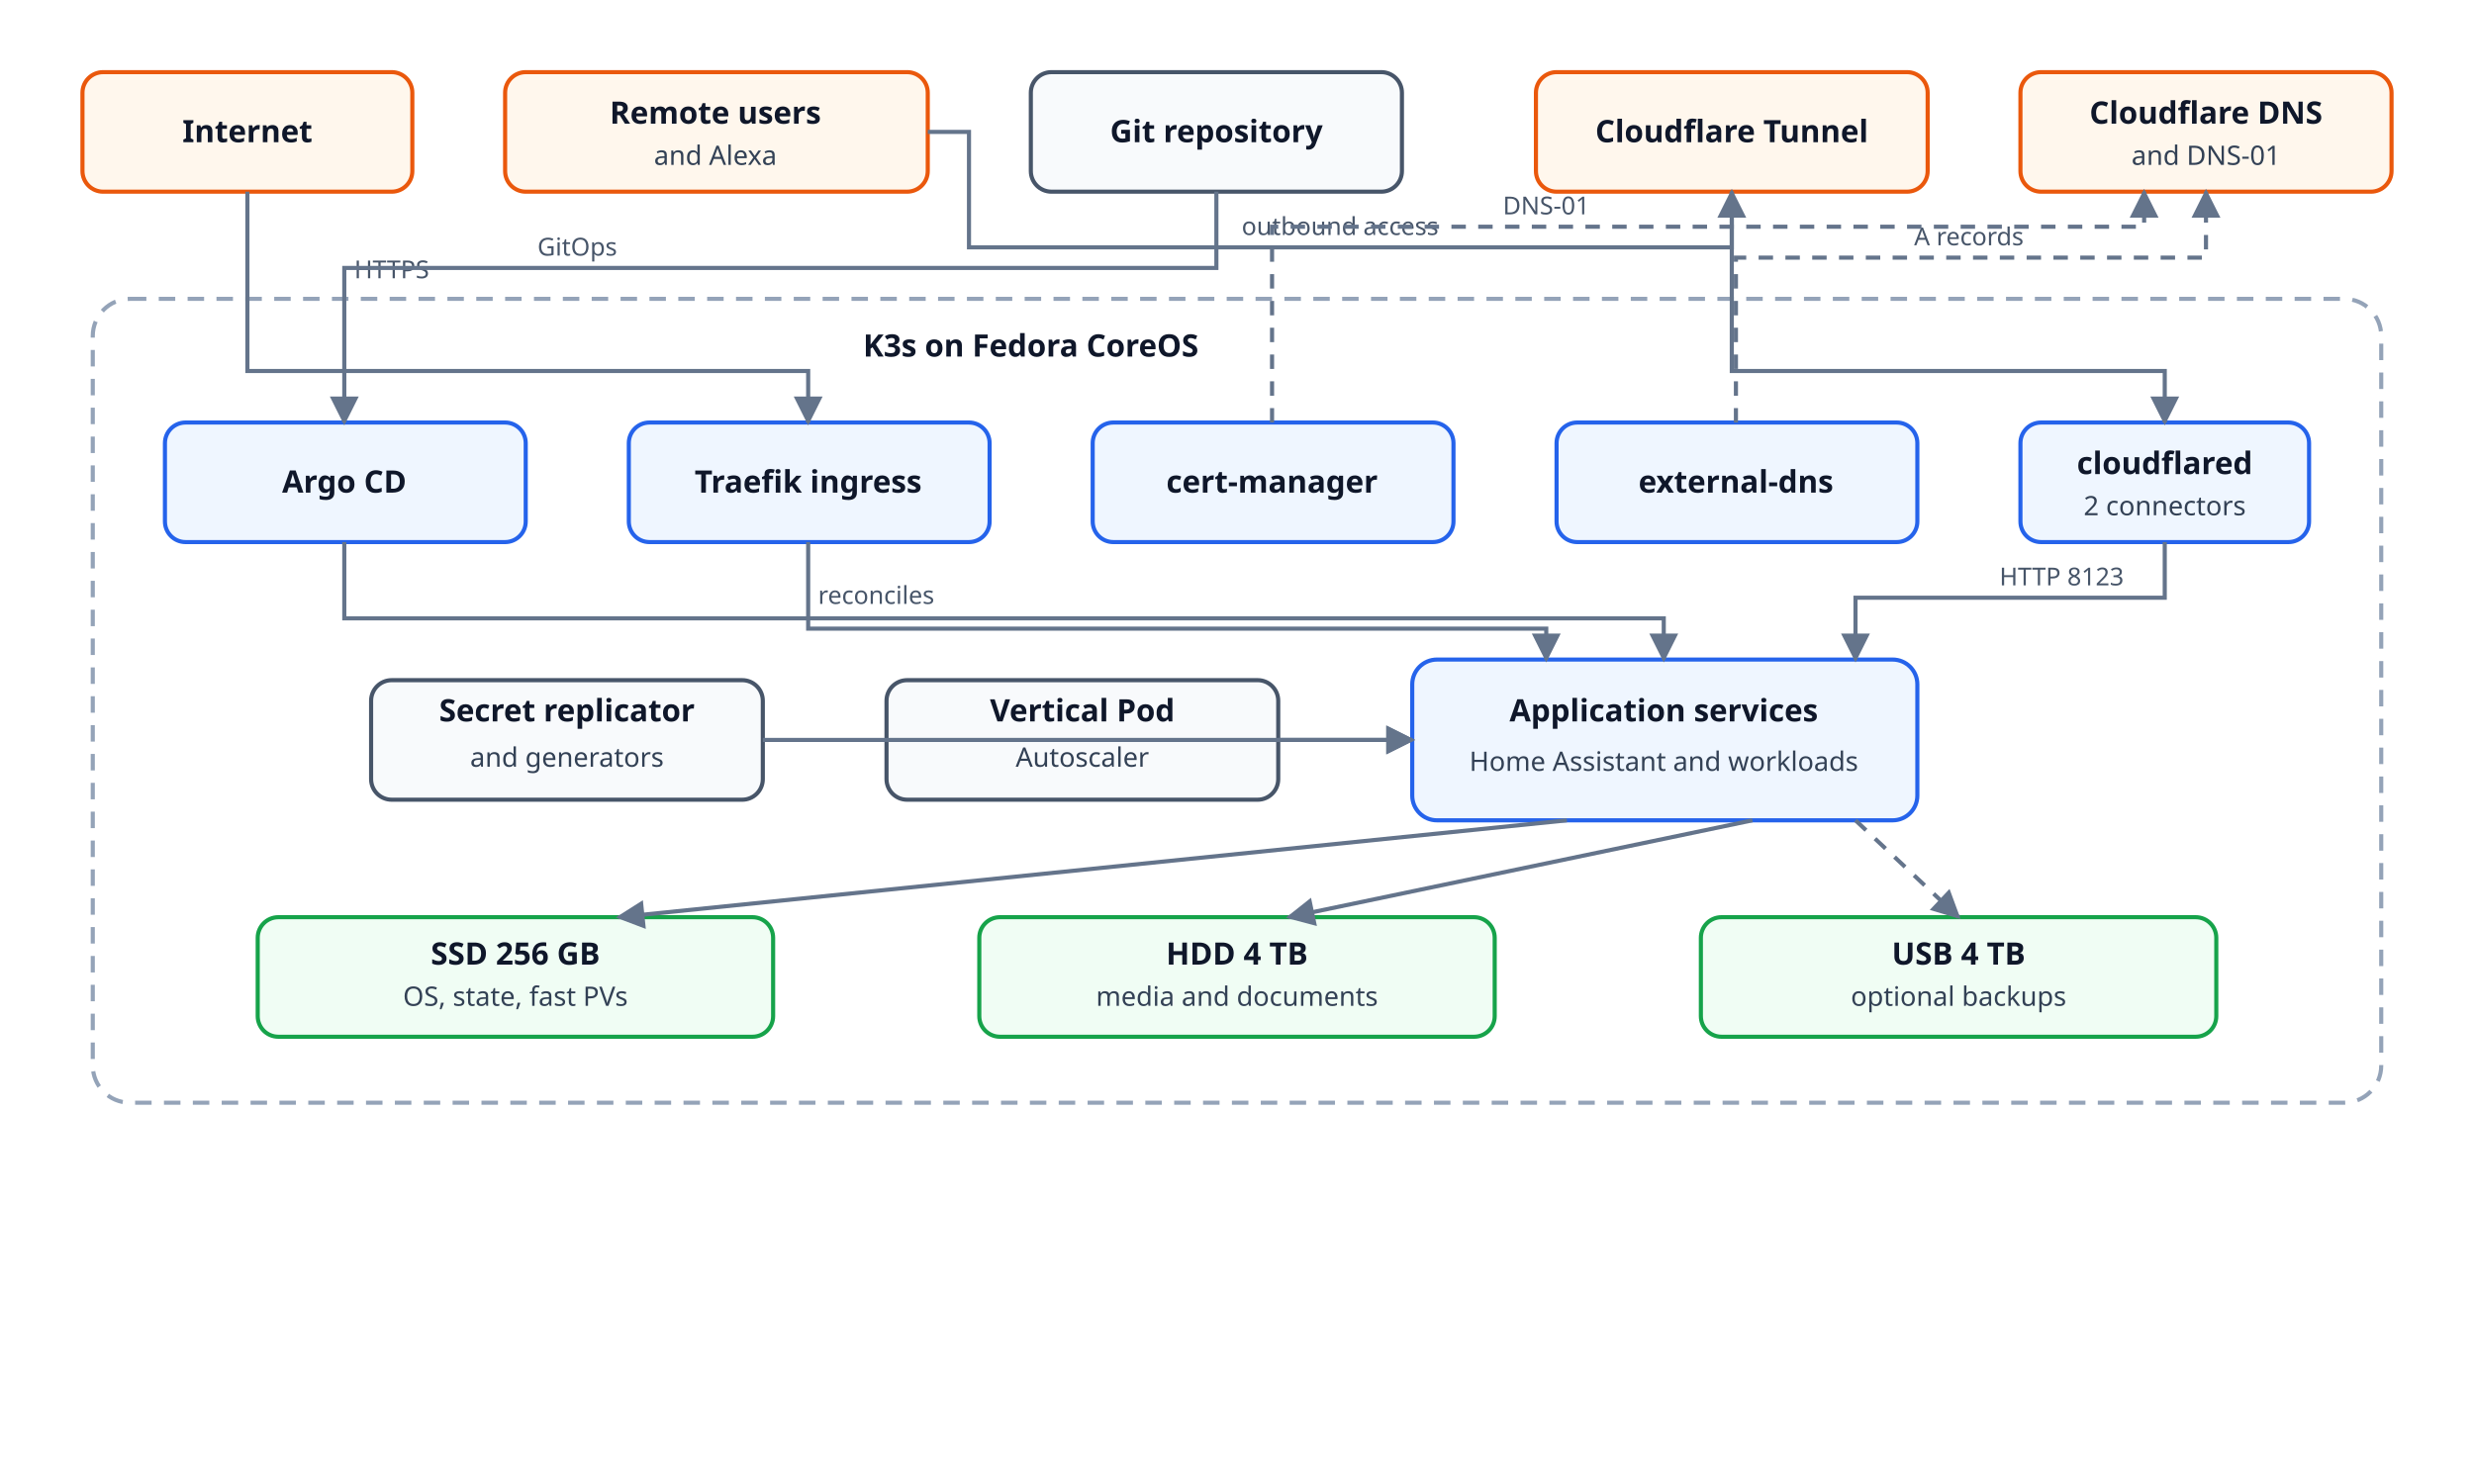
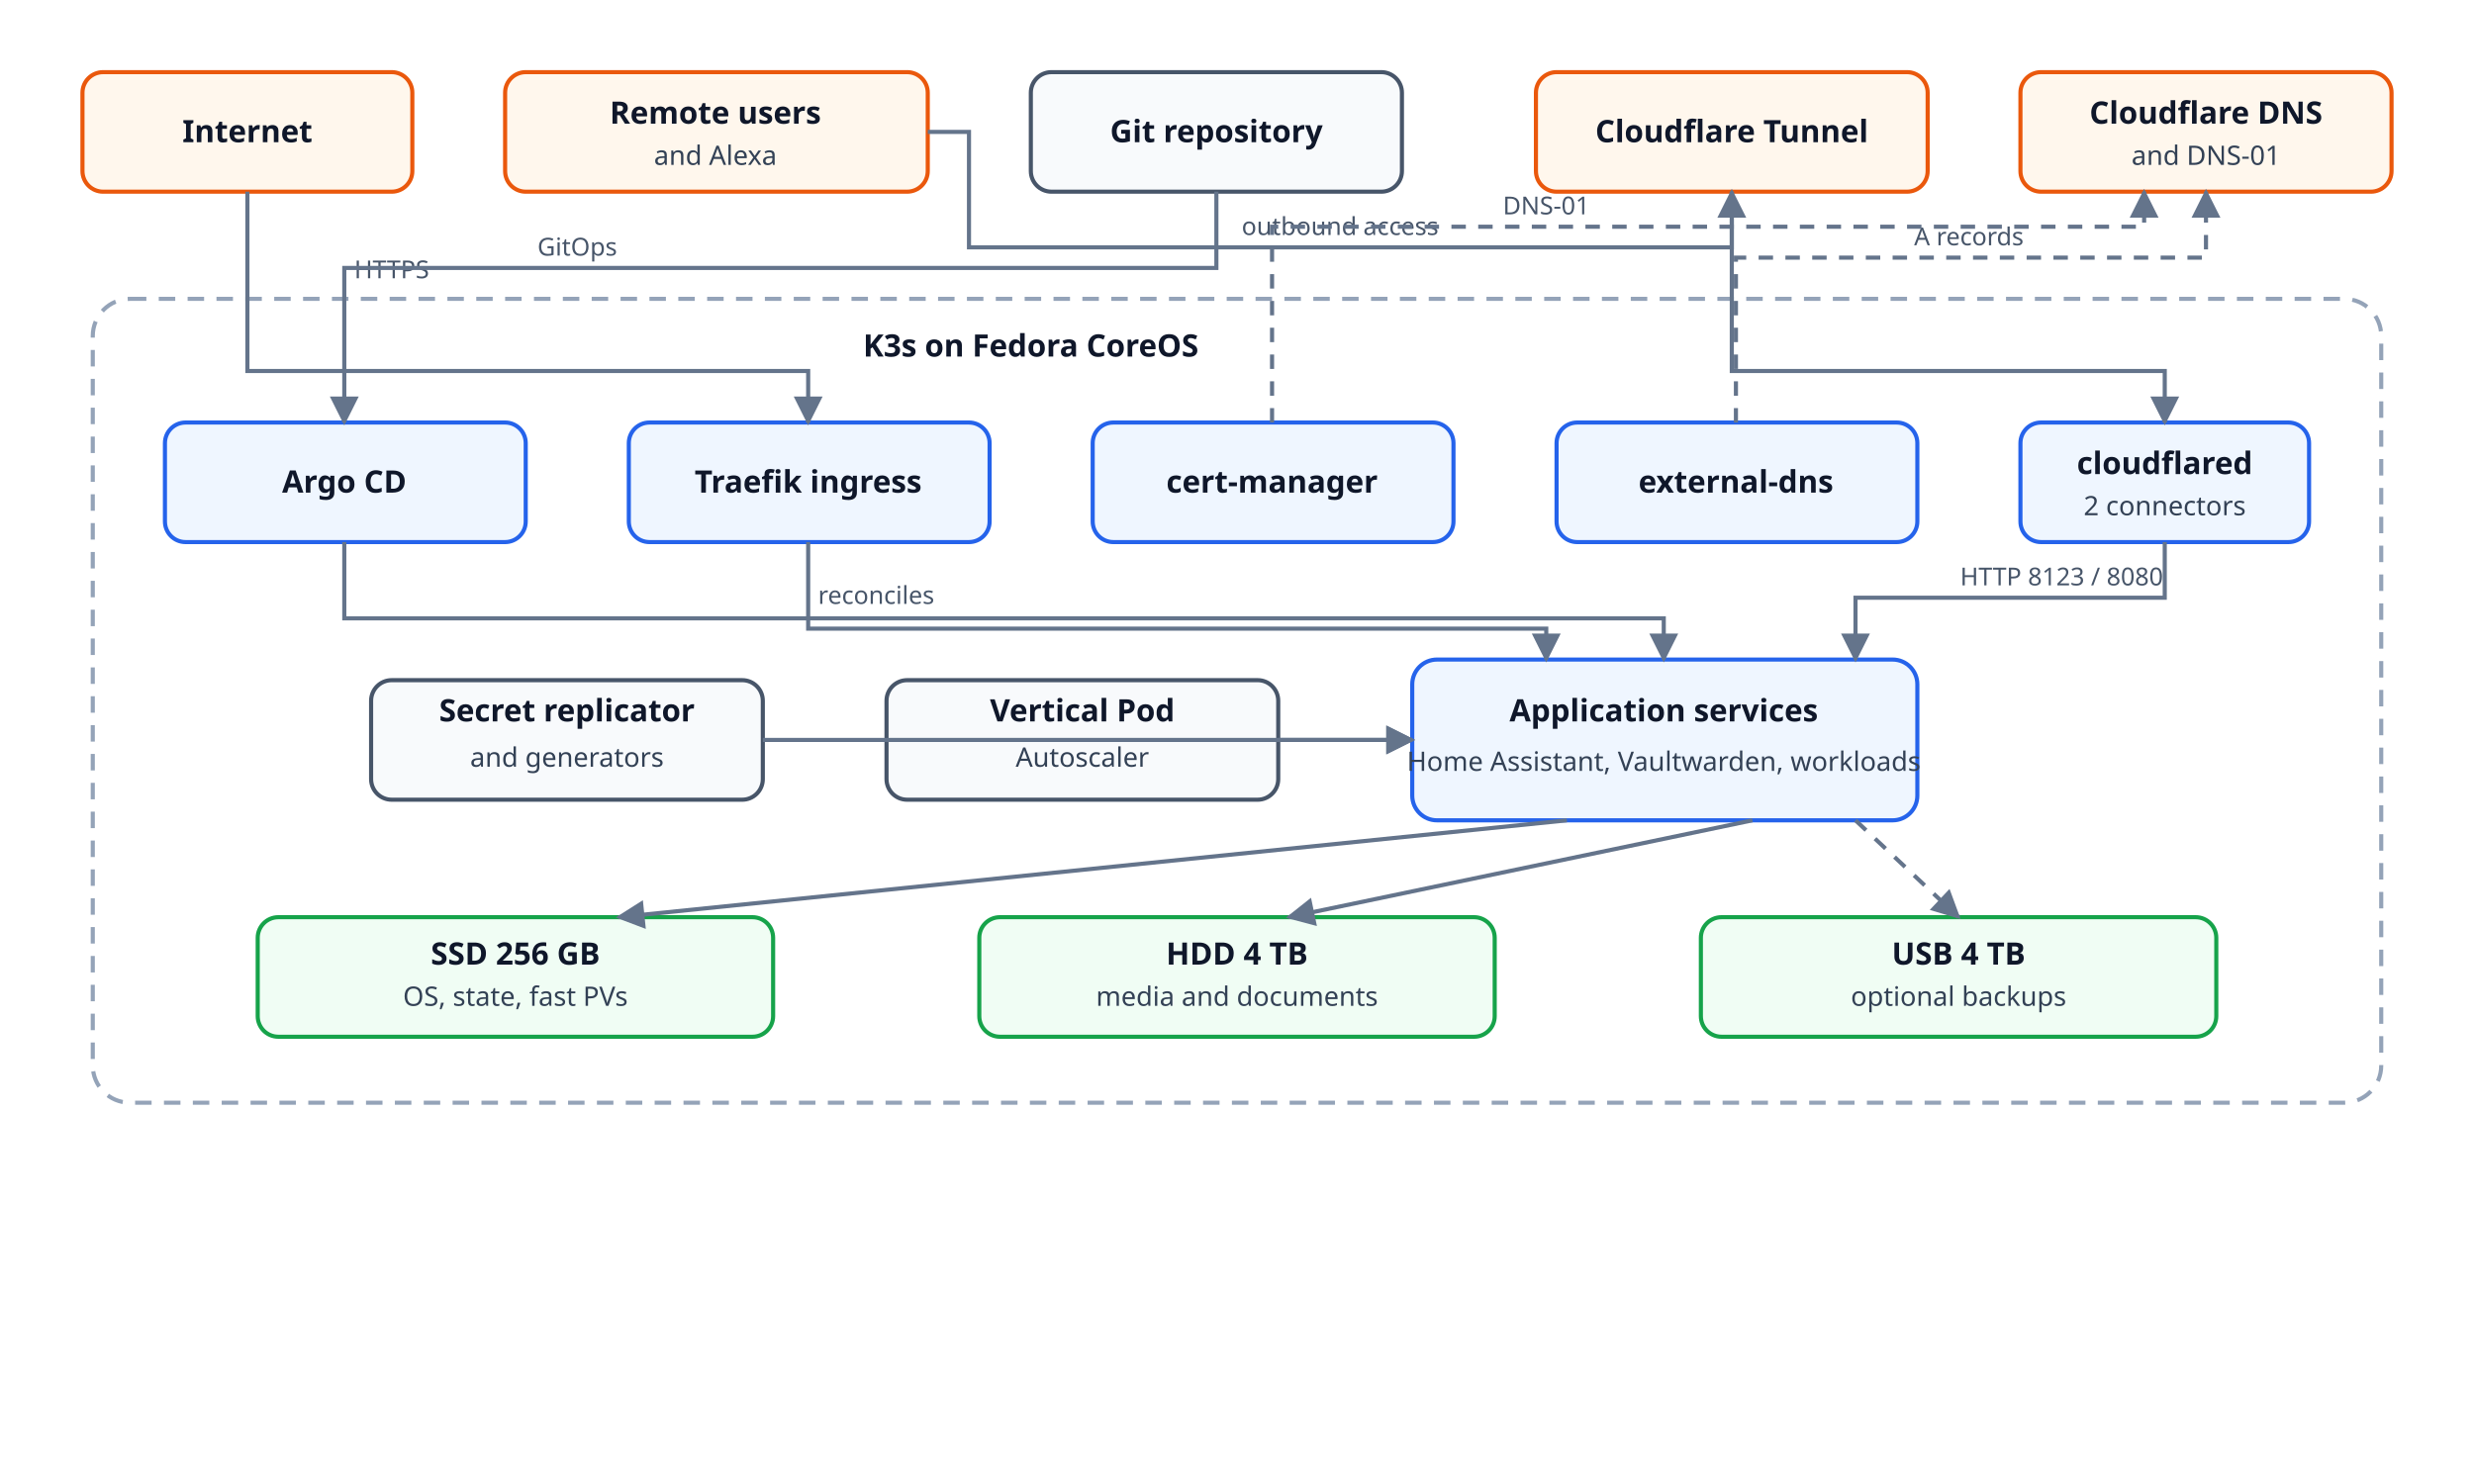
<svg xmlns="http://www.w3.org/2000/svg" width="1200" height="720" viewBox="0 0 1200 720" role="img" aria-labelledby="title desc">
  <defs>
    <marker id="arrow" viewBox="0 0 10 10" refX="9" refY="5" markerWidth="7" markerHeight="7" orient="auto-start-reverse">
      <path d="M 0 0 L 10 5 L 0 10 z" fill="#64748b" />
    </marker>
    <style>
      .box { fill:#f8fafc; stroke:#475569; stroke-width:2 }
      .accent { fill:#eff6ff; stroke:#2563eb; stroke-width:2 }
      .cloud { fill:#fff7ed; stroke:#ea580c; stroke-width:2 }
      .storage { fill:#f0fdf4; stroke:#16a34a; stroke-width:2 }
      .line { fill:none; stroke:#64748b; stroke-width:2; marker-end:url(#arrow) }
      .dash { fill:none; stroke:#64748b; stroke-width:2; stroke-dasharray:7 6; marker-end:url(#arrow) }
      .label { font:600 15px system-ui, sans-serif; fill:#0f172a; text-anchor:middle }
      .small { font:13px system-ui, sans-serif; fill:#334155; text-anchor:middle }
      .edge { font:12px system-ui, sans-serif; fill:#475569; text-anchor:middle }
      .group { fill:none; stroke:#94a3b8; stroke-width:2; stroke-dasharray:8 6 }
    </style>
  </defs>
  <rect class="cloud" x="40" y="35" width="160" height="58" rx="10" />
  <text class="label" x="120" y="69">Internet</text>
  <rect class="cloud" x="245" y="35" width="205" height="58" rx="10" />
  <text class="label" x="347" y="60">Remote users</text>
  <text class="small" x="347" y="80">and Alexa</text>
  <rect class="box" x="500" y="35" width="180" height="58" rx="10" />
  <text class="label" x="590" y="69">Git repository</text>
  <rect class="cloud" x="745" y="35" width="190" height="58" rx="10" />
  <text class="label" x="840" y="69">Cloudflare Tunnel</text>
  <rect class="cloud" x="980" y="35" width="180" height="58" rx="10" />
  <text class="label" x="1070" y="60">Cloudflare DNS</text>
  <text class="small" x="1070" y="80">and DNS-01</text>
  <rect class="group" x="45" y="145" width="1110" height="390" rx="18" />
  <text class="label" x="500" y="173">K3s on Fedora CoreOS</text>
  <rect class="accent" x="80" y="205" width="175" height="58" rx="10" />
  <text class="label" x="167" y="239">Argo CD</text>
  <rect class="accent" x="305" y="205" width="175" height="58" rx="10" />
  <text class="label" x="392" y="239">Traefik ingress</text>
  <rect class="accent" x="530" y="205" width="175" height="58" rx="10" />
  <text class="label" x="617" y="239">cert-manager</text>
  <rect class="accent" x="755" y="205" width="175" height="58" rx="10" />
  <text class="label" x="842" y="239">external-dns</text>
  <rect class="accent" x="980" y="205" width="140" height="58" rx="10" />
  <text class="label" x="1050" y="230">cloudflared</text>
  <text class="small" x="1050" y="250">2 connectors</text>
  <rect class="box" x="180" y="330" width="190" height="58" rx="10" />
  <text class="label" x="275" y="350">Secret replicator</text>
  <text class="small" x="275" y="372">and generators</text>
  <rect class="box" x="430" y="330" width="190" height="58" rx="10" />
  <text class="label" x="525" y="350">Vertical Pod</text>
  <text class="small" x="525" y="372">Autoscaler</text>
  <rect class="accent" x="685" y="320" width="245" height="78" rx="12" />
  <text class="label" x="807" y="350">Application services</text>
-   <text class="small" x="807" y="374">Home Assistant and workloads</text>
+   <text class="small" x="807" y="374">Home Assistant, Vaultwarden, workloads</text>
  <rect class="storage" x="125" y="445" width="250" height="58" rx="10" />
  <text class="label" x="250" y="468">SSD 256 GB</text>
  <text class="small" x="250" y="488">OS, state, fast PVs</text>
  <rect class="storage" x="475" y="445" width="250" height="58" rx="10" />
  <text class="label" x="600" y="468">HDD 4 TB</text>
  <text class="small" x="600" y="488">media and documents</text>
  <rect class="storage" x="825" y="445" width="250" height="58" rx="10" />
  <text class="label" x="950" y="468">USB 4 TB</text>
  <text class="small" x="950" y="488">optional backups</text>
  <path class="line" d="M120 93 V180 H392 V205" />
  <text class="edge" x="190" y="135">HTTPS</text>
  <path class="line" d="M450 64 H470 V120 H840 V93" />
  <text class="edge" x="650" y="114">outbound access</text>
  <path class="line" d="M590 93 V130 H167 V205" />
  <text class="edge" x="280" y="124">GitOps</text>
  <path class="line" d="M840 93 V180 H1050 V205" />
  <path class="dash" d="M842 205 V125 H1070 V93" />
  <text class="edge" x="955" y="119">A records</text>
  <path class="dash" d="M617 205 V110 H1040 V93" />
  <text class="edge" x="750" y="104">DNS-01</text>
  <path class="line" d="M167 263 V300 H807 V320" />
  <text class="edge" x="425" y="293">reconciles</text>
  <path class="line" d="M392 263 V305 H750 V320" />
  <path class="line" d="M1050 263 V290 H900 V320" />
-   <text class="edge" x="1000" y="284">HTTP 8123</text>
+   <text class="edge" x="1000" y="284">HTTP 8123 / 8080</text>
  <path class="line" d="M370 359 H685" />
  <path class="line" d="M620 359 H685" />
  <path class="line" d="M760 398 L300 445" />
  <path class="line" d="M850 398 L625 445" />
  <path class="dash" d="M900 398 L950 445" />
</svg>
